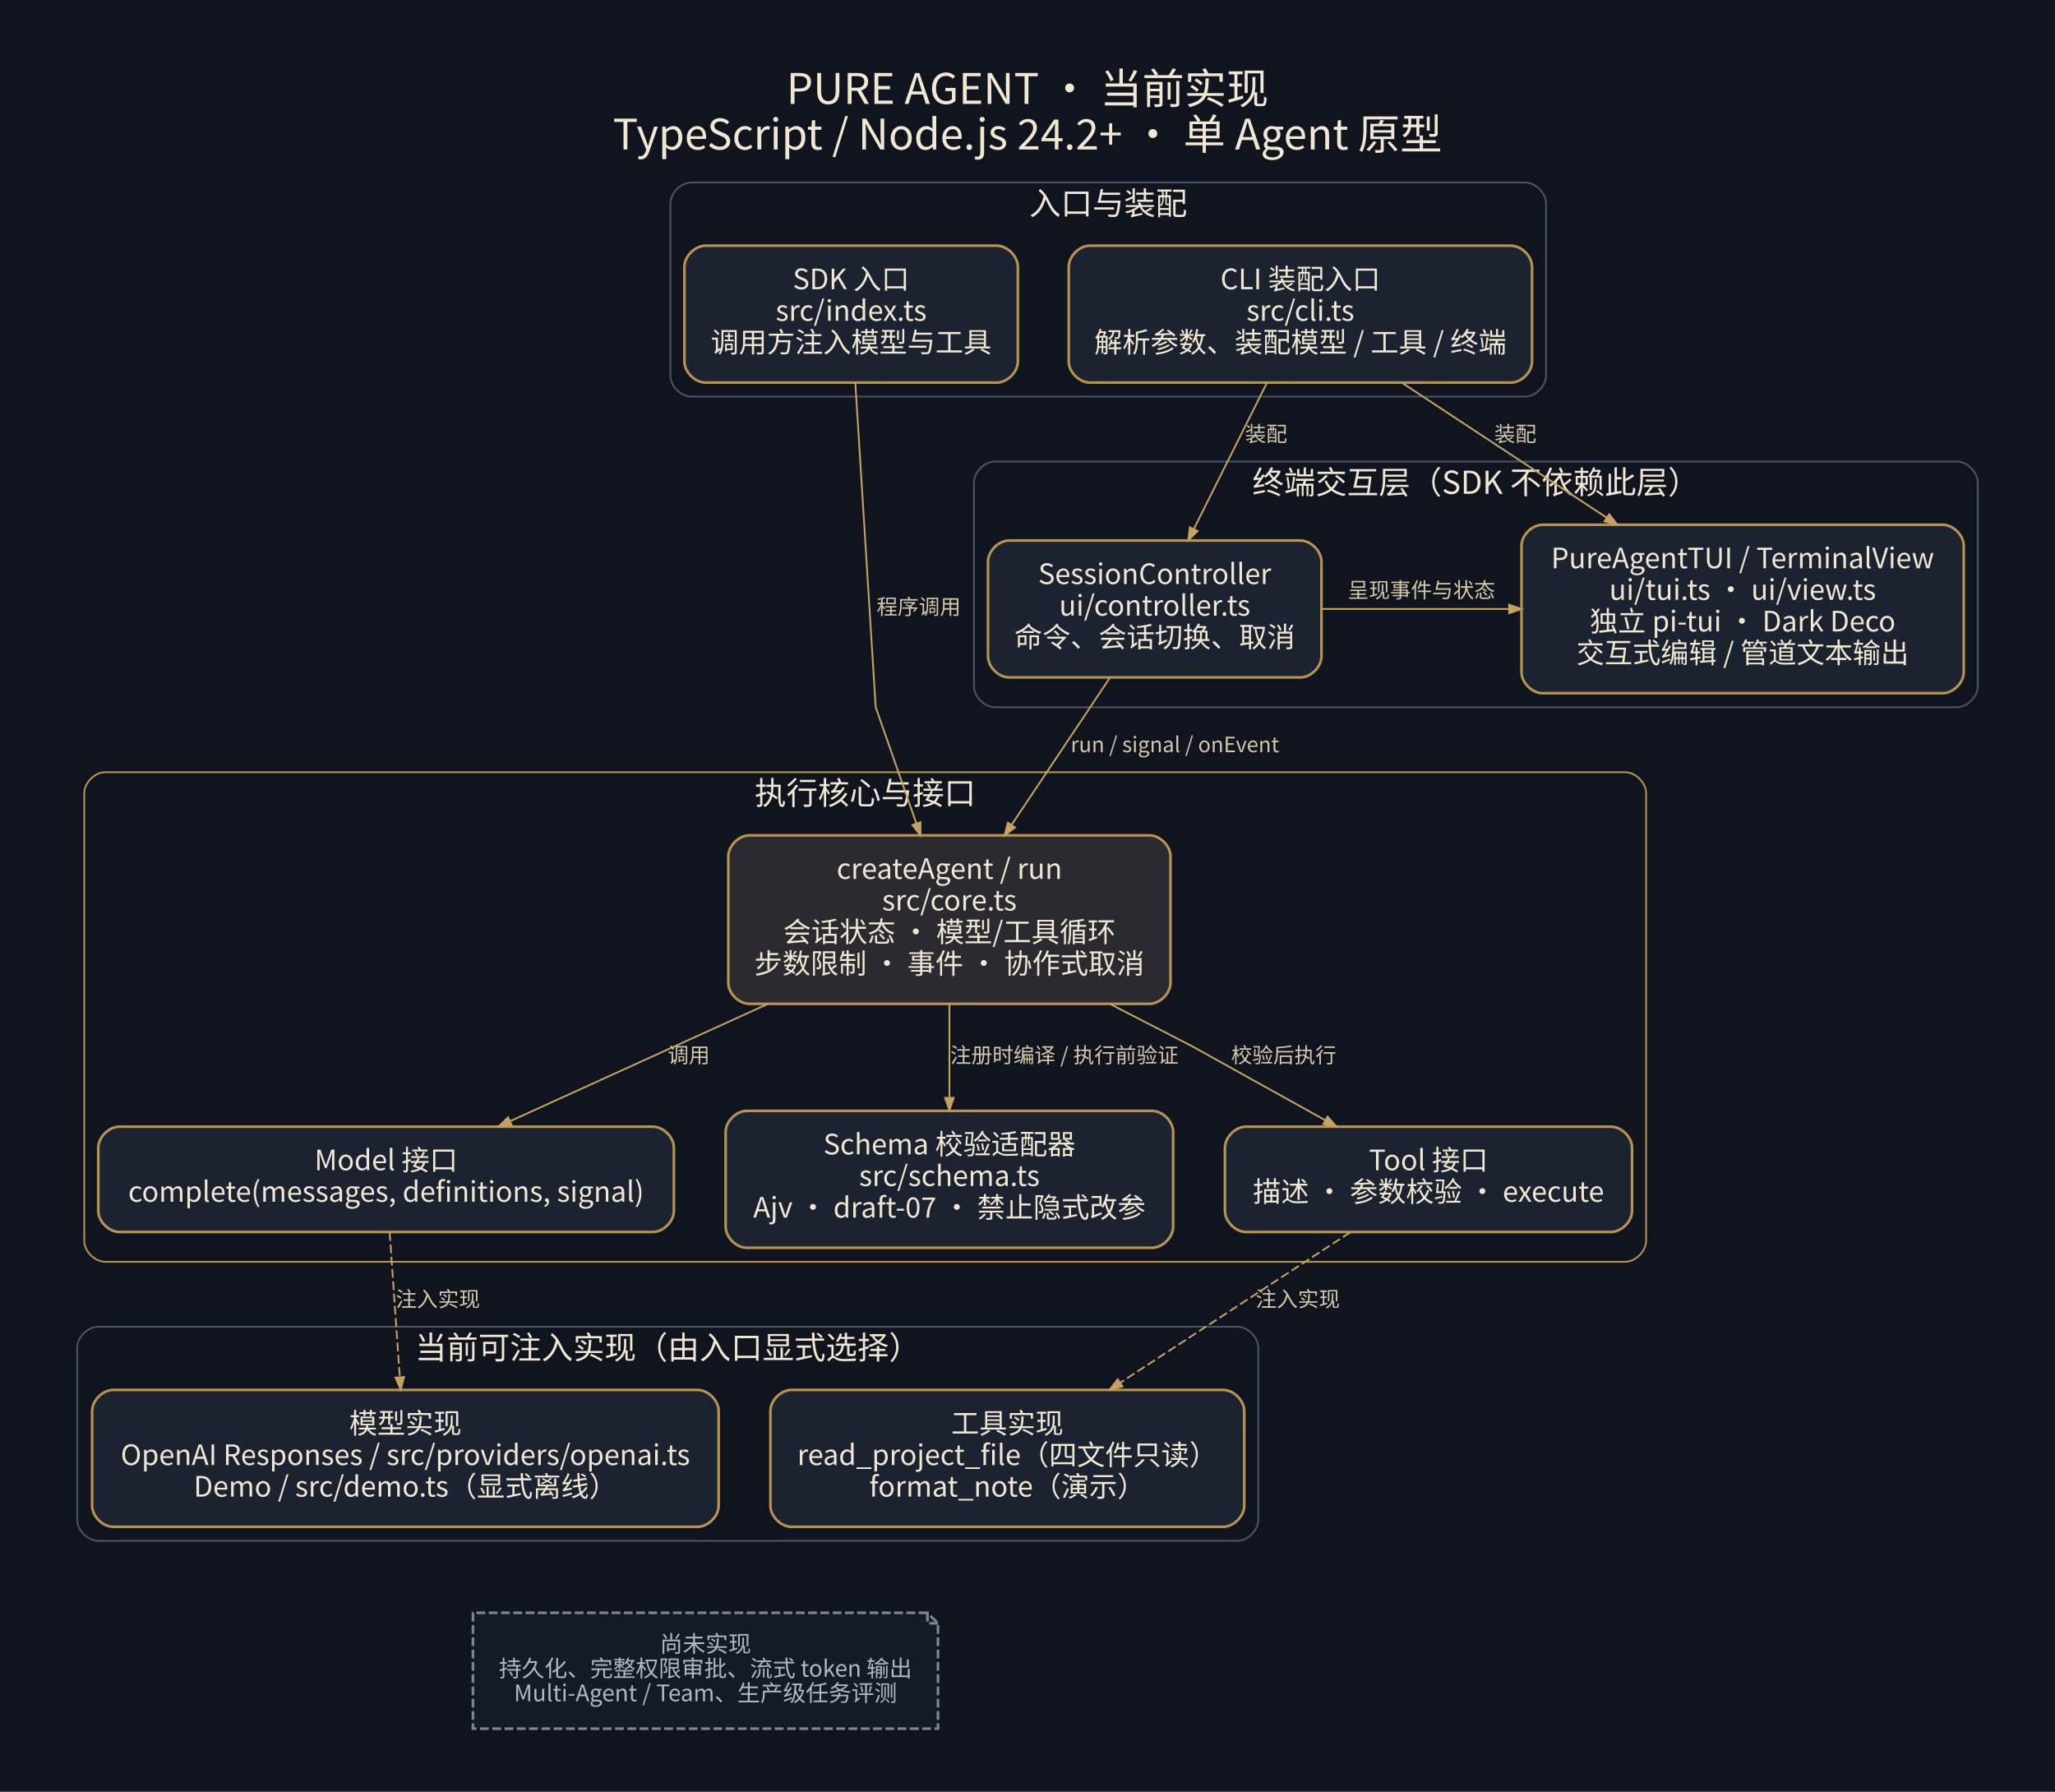
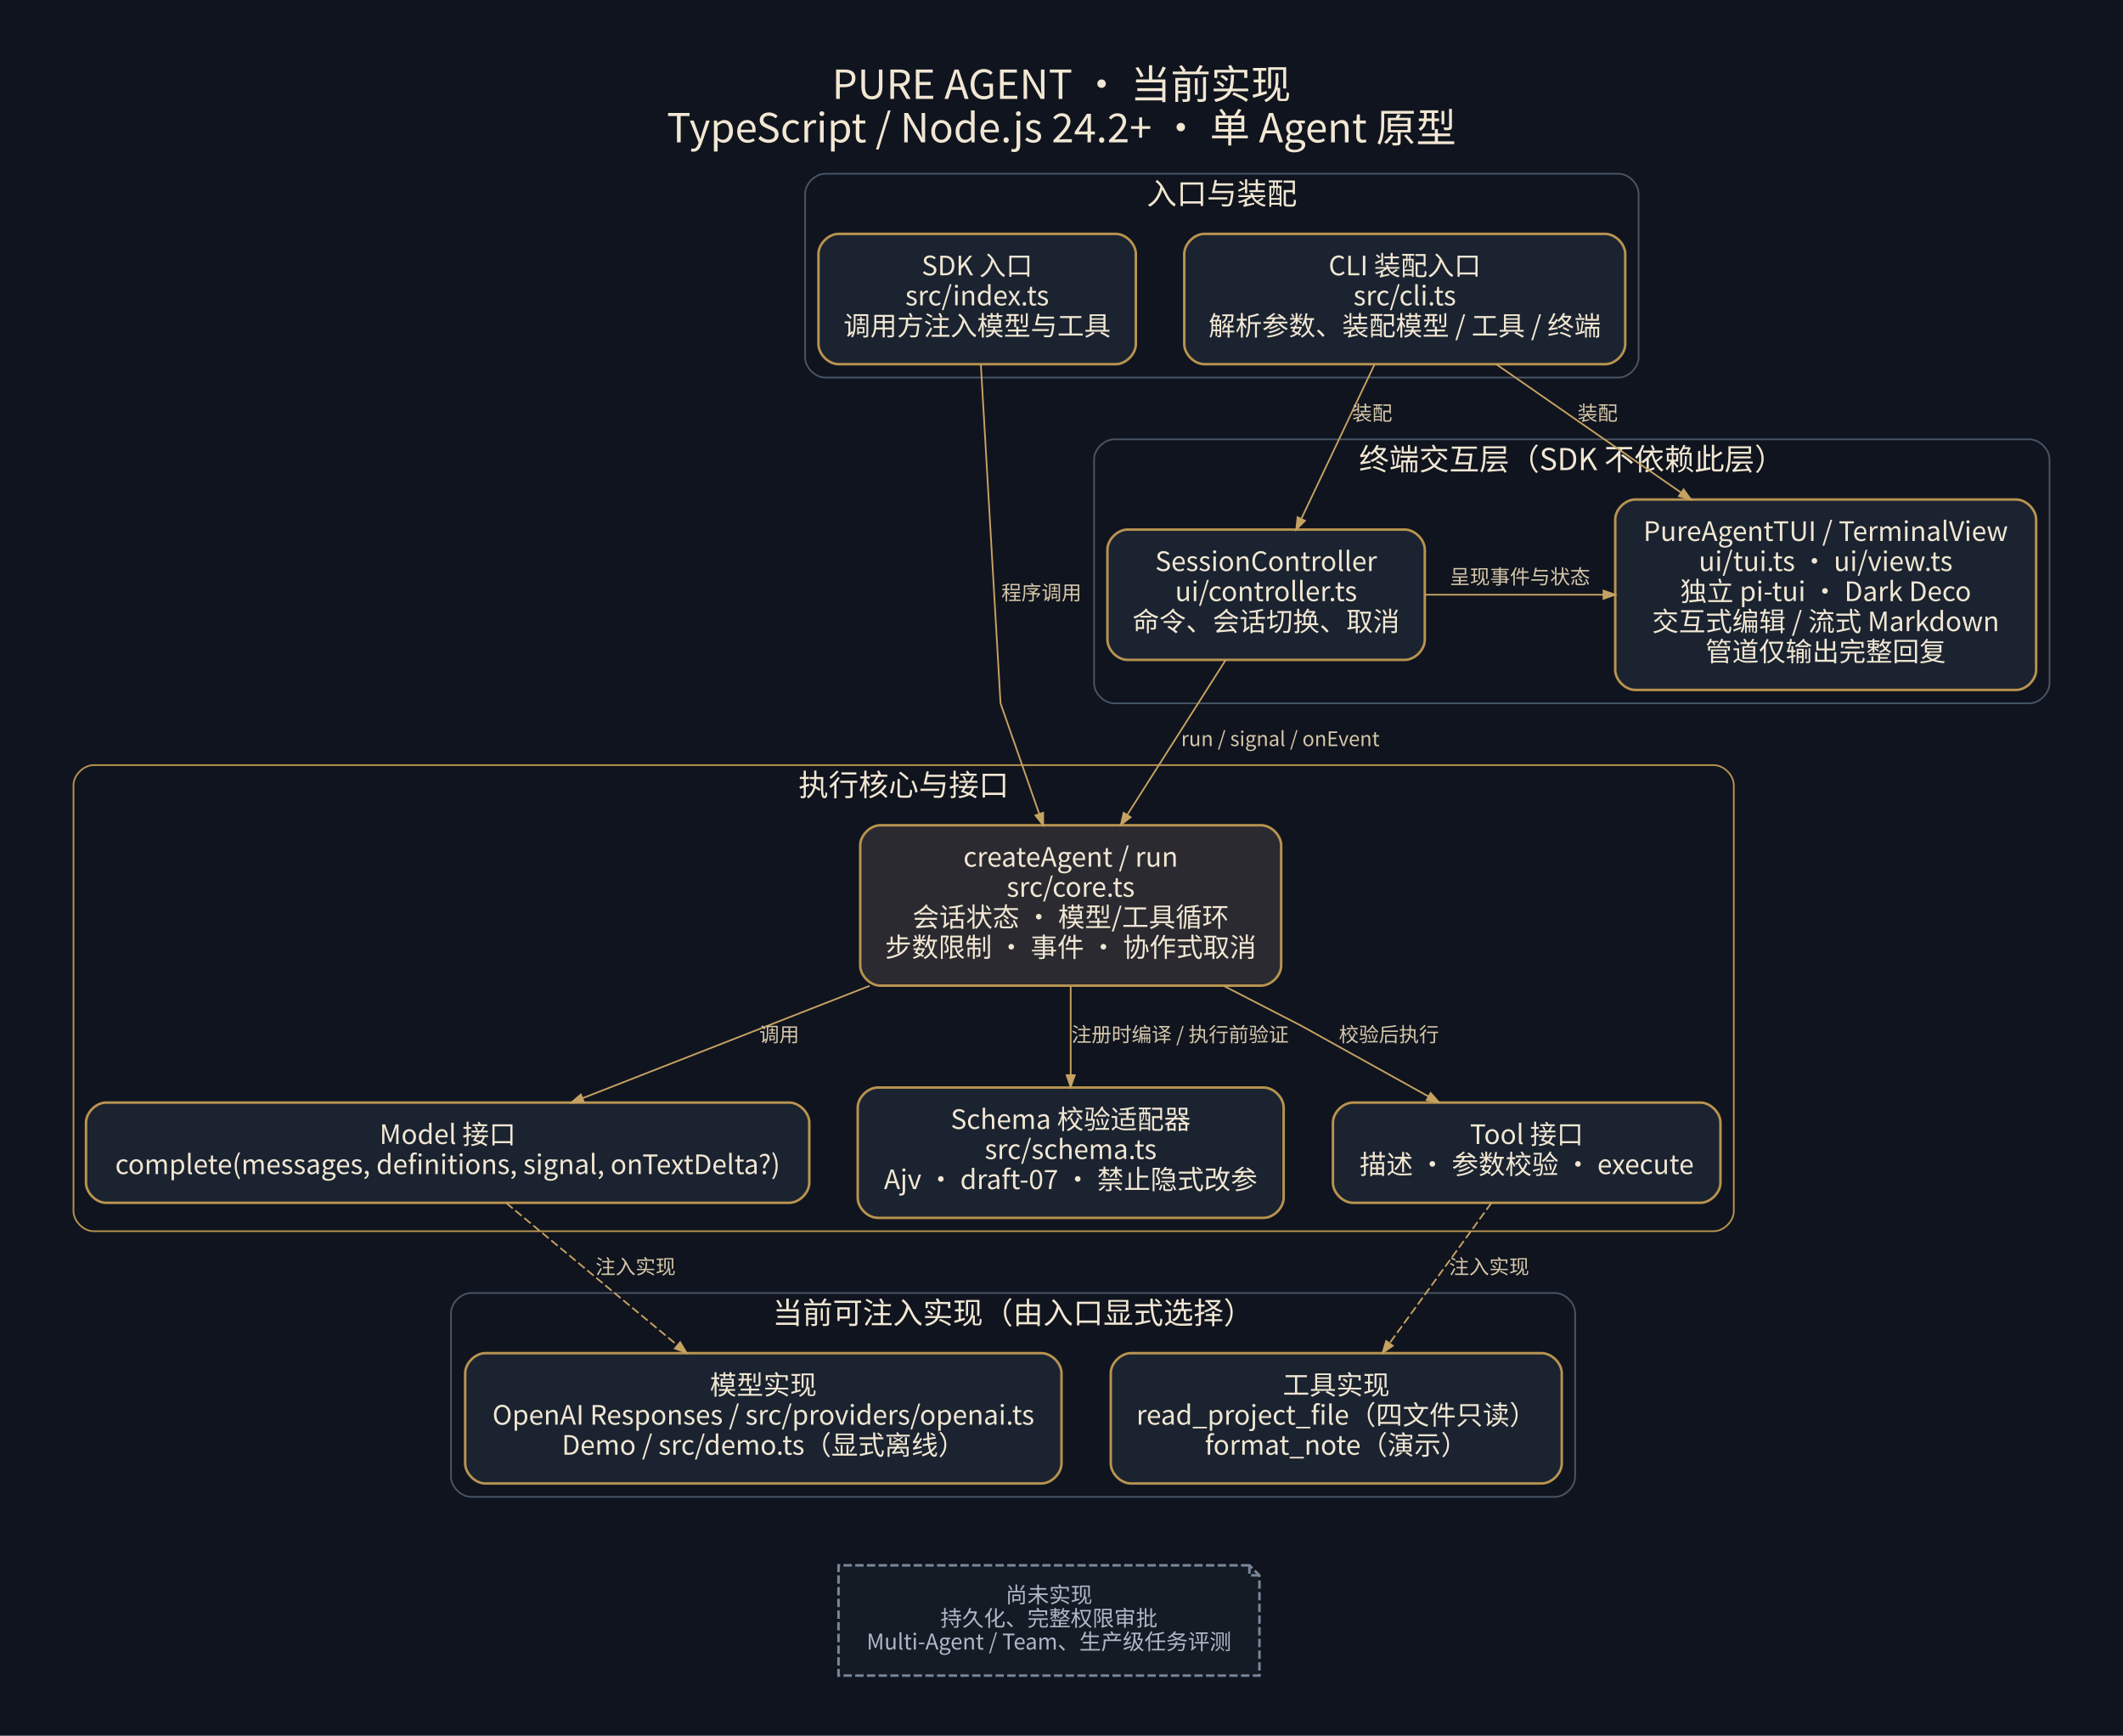
- <svg xmlns="http://www.w3.org/2000/svg" width="1171pt" height="1021pt" viewBox="0.00 0.00 1171.00 1021.00">
-   <g id="graph0" class="graph" transform="scale(1 1) rotate(0) translate(36 985)">
-     <polygon fill="#10141e" stroke="transparent" points="-36,36 -36,-985 1135,-985 1135,36 -36,36" />
-     <text text-anchor="middle" x="549.5" y="-925.8" font-family="Noto Sans CJK SC" font-size="24.00" fill="#f1e7d3">PURE AGENT · 当前实现</text>
-     <text text-anchor="middle" x="549.5" y="-899.8" font-family="Noto Sans CJK SC" font-size="24.00" fill="#f1e7d3">TypeScript / Node.js 24.2+ · 单 Agent 原型</text>
+ <svg xmlns="http://www.w3.org/2000/svg" width="1271pt" height="1039pt" viewBox="0.00 0.00 1271.00 1039.00">
+   <g id="graph0" class="graph" transform="scale(1 1) rotate(0) translate(36 1003)">
+     <polygon fill="#10141e" stroke="transparent" points="-36,36 -36,-1003 1235,-1003 1235,36 -36,36" />
+     <text text-anchor="middle" x="599.5" y="-943.8" font-family="Noto Sans CJK SC" font-size="24.00" fill="#f1e7d3">PURE AGENT · 当前实现</text>
+     <text text-anchor="middle" x="599.5" y="-917.8" font-family="Noto Sans CJK SC" font-size="24.00" fill="#f1e7d3">TypeScript / Node.js 24.2+ · 单 Agent 原型</text>
    <g id="clust1" class="cluster">
-       <path fill="#10141e" stroke="#485566" d="M358,-759C358,-759 833,-759 833,-759 839,-759 845,-765 845,-771 845,-771 845,-869 845,-869 845,-875 839,-881 833,-881 833,-881 358,-881 358,-881 352,-881 346,-875 346,-869 346,-869 346,-771 346,-771 346,-765 352,-759 358,-759" />
-       <text text-anchor="middle" x="595.5" y="-862.6" font-family="Noto Sans CJK SC" font-size="18.00" fill="#f1e7d3">入口与装配</text>
+       <path fill="#10141e" stroke="#485566" d="M458,-777C458,-777 933,-777 933,-777 939,-777 945,-783 945,-789 945,-789 945,-887 945,-887 945,-893 939,-899 933,-899 933,-899 458,-899 458,-899 452,-899 446,-893 446,-887 446,-887 446,-789 446,-789 446,-783 452,-777 458,-777" />
+       <text text-anchor="middle" x="695.5" y="-880.6" font-family="Noto Sans CJK SC" font-size="18.00" fill="#f1e7d3">入口与装配</text>
    </g>
    <g id="clust3" class="cluster">
-       <path fill="#10141e" stroke="#485566" d="M531,-582C531,-582 1079,-582 1079,-582 1085,-582 1091,-588 1091,-594 1091,-594 1091,-710 1091,-710 1091,-716 1085,-722 1079,-722 1079,-722 531,-722 531,-722 525,-722 519,-716 519,-710 519,-710 519,-594 519,-594 519,-588 525,-582 531,-582" />
-       <text text-anchor="middle" x="805" y="-703.6" font-family="Noto Sans CJK SC" font-size="18.00" fill="#f1e7d3">终端交互层（SDK 不依赖此层）</text>
+       <path fill="#10141e" stroke="#485566" d="M631,-582C631,-582 1179,-582 1179,-582 1185,-582 1191,-588 1191,-594 1191,-594 1191,-728 1191,-728 1191,-734 1185,-740 1179,-740 1179,-740 631,-740 631,-740 625,-740 619,-734 619,-728 619,-728 619,-594 619,-594 619,-588 625,-582 631,-582" />
+       <text text-anchor="middle" x="905" y="-721.6" font-family="Noto Sans CJK SC" font-size="18.00" fill="#f1e7d3">终端交互层（SDK 不依赖此层）</text>
    </g>
    <g id="clust5" class="cluster">
-       <path fill="#10141e" stroke="#b89350" d="M24,-266C24,-266 890,-266 890,-266 896,-266 902,-272 902,-278 902,-278 902,-533 902,-533 902,-539 896,-545 890,-545 890,-545 24,-545 24,-545 18,-545 12,-539 12,-533 12,-533 12,-278 12,-278 12,-272 18,-266 24,-266" />
-       <text text-anchor="middle" x="457" y="-526.6" font-family="Noto Sans CJK SC" font-size="18.00" fill="#f1e7d3">执行核心与接口</text>
+       <path fill="#10141e" stroke="#b89350" d="M20,-266C20,-266 990,-266 990,-266 996,-266 1002,-272 1002,-278 1002,-278 1002,-533 1002,-533 1002,-539 996,-545 990,-545 990,-545 20,-545 20,-545 14,-545 8,-539 8,-533 8,-533 8,-278 8,-278 8,-272 14,-266 20,-266" />
+       <text text-anchor="middle" x="505" y="-526.6" font-family="Noto Sans CJK SC" font-size="18.00" fill="#f1e7d3">执行核心与接口</text>
    </g>
    <g id="clust7" class="cluster">
-       <path fill="#10141e" stroke="#485566" d="M20,-107C20,-107 669,-107 669,-107 675,-107 681,-113 681,-119 681,-119 681,-217 681,-217 681,-223 675,-229 669,-229 669,-229 20,-229 20,-229 14,-229 8,-223 8,-217 8,-217 8,-119 8,-119 8,-113 14,-107 20,-107" />
-       <text text-anchor="middle" x="344.5" y="-210.6" font-family="Noto Sans CJK SC" font-size="18.00" fill="#f1e7d3">当前可注入实现（由入口显式选择）</text>
+       <path fill="#10141e" stroke="#485566" d="M246,-107C246,-107 895,-107 895,-107 901,-107 907,-113 907,-119 907,-119 907,-217 907,-217 907,-223 901,-229 895,-229 895,-229 246,-229 246,-229 240,-229 234,-223 234,-217 234,-217 234,-119 234,-119 234,-113 240,-107 246,-107" />
+       <text text-anchor="middle" x="570.5" y="-210.6" font-family="Noto Sans CJK SC" font-size="18.00" fill="#f1e7d3">当前可注入实现（由入口显式选择）</text>
    </g>
    <g id="node1" class="node">
-       <path fill="#1b2330" stroke="#b89350" stroke-width="1.5" d="M532,-845C532,-845 366,-845 366,-845 360,-845 354,-839 354,-833 354,-833 354,-779 354,-779 354,-773 360,-767 366,-767 366,-767 532,-767 532,-767 538,-767 544,-773 544,-779 544,-779 544,-833 544,-833 544,-839 538,-845 532,-845" />
-       <text text-anchor="middle" x="449" y="-820.2" font-family="Noto Sans CJK SC" font-size="16.00" fill="#f1e7d3">SDK 入口</text>
-       <text text-anchor="middle" x="449" y="-802.2" font-family="Noto Sans CJK SC" font-size="16.00" fill="#f1e7d3">src/index.ts</text>
-       <text text-anchor="middle" x="449" y="-784.2" font-family="Noto Sans CJK SC" font-size="16.00" fill="#f1e7d3">调用方注入模型与工具</text>
+       <path fill="#1b2330" stroke="#b89350" stroke-width="1.5" d="M632,-863C632,-863 466,-863 466,-863 460,-863 454,-857 454,-851 454,-851 454,-797 454,-797 454,-791 460,-785 466,-785 466,-785 632,-785 632,-785 638,-785 644,-791 644,-797 644,-797 644,-851 644,-851 644,-857 638,-863 632,-863" />
+       <text text-anchor="middle" x="549" y="-838.2" font-family="Noto Sans CJK SC" font-size="16.00" fill="#f1e7d3">SDK 入口</text>
+       <text text-anchor="middle" x="549" y="-820.2" font-family="Noto Sans CJK SC" font-size="16.00" fill="#f1e7d3">src/index.ts</text>
+       <text text-anchor="middle" x="549" y="-802.2" font-family="Noto Sans CJK SC" font-size="16.00" fill="#f1e7d3">调用方注入模型与工具</text>
    </g>
    <g id="node5" class="node">
-       <path fill="#2a2a30" stroke="#b89350" stroke-width="1.5" d="M619,-509C619,-509 391,-509 391,-509 385,-509 379,-503 379,-497 379,-497 379,-425 379,-425 379,-419 385,-413 391,-413 391,-413 619,-413 619,-413 625,-413 631,-419 631,-425 631,-425 631,-497 631,-497 631,-503 625,-509 619,-509" />
-       <text text-anchor="middle" x="505" y="-484.2" font-family="Noto Sans CJK SC" font-size="16.00" fill="#f1e7d3">createAgent / run</text>
-       <text text-anchor="middle" x="505" y="-466.2" font-family="Noto Sans CJK SC" font-size="16.00" fill="#f1e7d3">src/core.ts</text>
-       <text text-anchor="middle" x="505" y="-448.2" font-family="Noto Sans CJK SC" font-size="16.00" fill="#f1e7d3">会话状态 · 模型/工具循环</text>
-       <text text-anchor="middle" x="505" y="-430.2" font-family="Noto Sans CJK SC" font-size="16.00" fill="#f1e7d3">步数限制 · 事件 · 协作式取消</text>
+       <path fill="#2a2a30" stroke="#b89350" stroke-width="1.5" d="M719,-509C719,-509 491,-509 491,-509 485,-509 479,-503 479,-497 479,-497 479,-425 479,-425 479,-419 485,-413 491,-413 491,-413 719,-413 719,-413 725,-413 731,-419 731,-425 731,-425 731,-497 731,-497 731,-503 725,-509 719,-509" />
+       <text text-anchor="middle" x="605" y="-484.2" font-family="Noto Sans CJK SC" font-size="16.00" fill="#f1e7d3">createAgent / run</text>
+       <text text-anchor="middle" x="605" y="-466.2" font-family="Noto Sans CJK SC" font-size="16.00" fill="#f1e7d3">src/core.ts</text>
+       <text text-anchor="middle" x="605" y="-448.2" font-family="Noto Sans CJK SC" font-size="16.00" fill="#f1e7d3">会话状态 · 模型/工具循环</text>
+       <text text-anchor="middle" x="605" y="-430.2" font-family="Noto Sans CJK SC" font-size="16.00" fill="#f1e7d3">步数限制 · 事件 · 协作式取消</text>
    </g>
    <g id="edge1" class="edge">
-       <path fill="none" stroke="#c6a262" d="M451.39,-766.92C455.39,-703.23 463,-582 463,-582 463,-582 474.99,-547.75 486.16,-515.84" />
-       <polygon fill="#c6a262" stroke="#c6a262" points="488.52,-516.5 488.52,-509.08 483.9,-514.88 488.52,-516.5" />
-       <text text-anchor="middle" x="487.5" y="-634.9" font-family="Noto Sans CJK SC" font-size="12.00" fill="#d5c7aa">程序调用</text>
+       <path fill="none" stroke="#c6a262" d="M551.22,-784.81C555.17,-716.86 563,-582 563,-582 563,-582 574.99,-547.75 586.16,-515.84" />
+       <polygon fill="#c6a262" stroke="#c6a262" points="588.52,-516.5 588.52,-509.08 583.9,-514.88 588.52,-516.5" />
+       <text text-anchor="middle" x="587.5" y="-643.9" font-family="Noto Sans CJK SC" font-size="12.00" fill="#d5c7aa">程序调用</text>
    </g>
    <g id="node2" class="node">
-       <path fill="#1b2330" stroke="#b89350" stroke-width="1.5" d="M825,-845C825,-845 585,-845 585,-845 579,-845 573,-839 573,-833 573,-833 573,-779 573,-779 573,-773 579,-767 585,-767 585,-767 825,-767 825,-767 831,-767 837,-773 837,-779 837,-779 837,-833 837,-833 837,-839 831,-845 825,-845" />
-       <text text-anchor="middle" x="705" y="-820.2" font-family="Noto Sans CJK SC" font-size="16.00" fill="#f1e7d3">CLI 装配入口</text>
-       <text text-anchor="middle" x="705" y="-802.2" font-family="Noto Sans CJK SC" font-size="16.00" fill="#f1e7d3">src/cli.ts</text>
-       <text text-anchor="middle" x="705" y="-784.2" font-family="Noto Sans CJK SC" font-size="16.00" fill="#f1e7d3">解析参数、装配模型 / 工具 / 终端</text>
+       <path fill="#1b2330" stroke="#b89350" stroke-width="1.5" d="M925,-863C925,-863 685,-863 685,-863 679,-863 673,-857 673,-851 673,-851 673,-797 673,-797 673,-791 679,-785 685,-785 685,-785 925,-785 925,-785 931,-785 937,-791 937,-797 937,-797 937,-851 937,-851 937,-857 931,-863 925,-863" />
+       <text text-anchor="middle" x="805" y="-838.2" font-family="Noto Sans CJK SC" font-size="16.00" fill="#f1e7d3">CLI 装配入口</text>
+       <text text-anchor="middle" x="805" y="-820.2" font-family="Noto Sans CJK SC" font-size="16.00" fill="#f1e7d3">src/cli.ts</text>
+       <text text-anchor="middle" x="805" y="-802.2" font-family="Noto Sans CJK SC" font-size="16.00" fill="#f1e7d3">解析参数、装配模型 / 工具 / 终端</text>
    </g>
    <g id="node3" class="node">
-       <path fill="#1b2330" stroke="#b89350" stroke-width="1.5" d="M705,-677C705,-677 539,-677 539,-677 533,-677 527,-671 527,-665 527,-665 527,-611 527,-611 527,-605 533,-599 539,-599 539,-599 705,-599 705,-599 711,-599 717,-605 717,-611 717,-611 717,-665 717,-665 717,-671 711,-677 705,-677" />
-       <text text-anchor="middle" x="622" y="-652.2" font-family="Noto Sans CJK SC" font-size="16.00" fill="#f1e7d3">SessionController</text>
-       <text text-anchor="middle" x="622" y="-634.2" font-family="Noto Sans CJK SC" font-size="16.00" fill="#f1e7d3">ui/controller.ts</text>
-       <text text-anchor="middle" x="622" y="-616.2" font-family="Noto Sans CJK SC" font-size="16.00" fill="#f1e7d3">命令、会话切换、取消</text>
+       <path fill="#1b2330" stroke="#b89350" stroke-width="1.5" d="M805,-686C805,-686 639,-686 639,-686 633,-686 627,-680 627,-674 627,-674 627,-620 627,-620 627,-614 633,-608 639,-608 639,-608 805,-608 805,-608 811,-608 817,-614 817,-620 817,-620 817,-674 817,-674 817,-680 811,-686 805,-686" />
+       <text text-anchor="middle" x="722" y="-661.2" font-family="Noto Sans CJK SC" font-size="16.00" fill="#f1e7d3">SessionController</text>
+       <text text-anchor="middle" x="722" y="-643.2" font-family="Noto Sans CJK SC" font-size="16.00" fill="#f1e7d3">ui/controller.ts</text>
+       <text text-anchor="middle" x="722" y="-625.2" font-family="Noto Sans CJK SC" font-size="16.00" fill="#f1e7d3">命令、会话切换、取消</text>
    </g>
    <g id="edge2" class="edge">
-       <path fill="none" stroke="#c6a262" d="M685.96,-766.92C673.56,-742.12 657.34,-709.67 644.33,-683.66" />
-       <polygon fill="#c6a262" stroke="#c6a262" points="646.42,-682.36 641.1,-677.19 642.04,-684.55 646.42,-682.36" />
-       <text text-anchor="middle" x="685.5" y="-733.4" font-family="Noto Sans CJK SC" font-size="12.00" fill="#d5c7aa">装配</text>
+       <path fill="none" stroke="#c6a262" d="M786.79,-784.6C773.93,-757.49 756.67,-721.09 743.19,-692.68" />
+       <polygon fill="#c6a262" stroke="#c6a262" points="745.24,-691.29 740.03,-686.01 740.82,-693.39 745.24,-691.29" />
+       <text text-anchor="middle" x="785.5" y="-751.4" font-family="Noto Sans CJK SC" font-size="12.00" fill="#d5c7aa">装配</text>
    </g>
    <g id="node4" class="node">
-       <path fill="#1b2330" stroke="#b89350" stroke-width="1.5" d="M1071,-686C1071,-686 843,-686 843,-686 837,-686 831,-680 831,-674 831,-674 831,-602 831,-602 831,-596 837,-590 843,-590 843,-590 1071,-590 1071,-590 1077,-590 1083,-596 1083,-602 1083,-602 1083,-674 1083,-674 1083,-680 1077,-686 1071,-686" />
-       <text text-anchor="middle" x="957" y="-661.2" font-family="Noto Sans CJK SC" font-size="16.00" fill="#f1e7d3">PureAgentTUI / TerminalView</text>
-       <text text-anchor="middle" x="957" y="-643.2" font-family="Noto Sans CJK SC" font-size="16.00" fill="#f1e7d3">ui/tui.ts · ui/view.ts</text>
-       <text text-anchor="middle" x="957" y="-625.2" font-family="Noto Sans CJK SC" font-size="16.00" fill="#f1e7d3">独立 pi-tui · Dark Deco</text>
-       <text text-anchor="middle" x="957" y="-607.2" font-family="Noto Sans CJK SC" font-size="16.00" fill="#f1e7d3">交互式编辑 / 管道文本输出</text>
+       <path fill="#1b2330" stroke="#b89350" stroke-width="1.5" d="M1171,-704C1171,-704 943,-704 943,-704 937,-704 931,-698 931,-692 931,-692 931,-602 931,-602 931,-596 937,-590 943,-590 943,-590 1171,-590 1171,-590 1177,-590 1183,-596 1183,-602 1183,-602 1183,-692 1183,-692 1183,-698 1177,-704 1171,-704" />
+       <text text-anchor="middle" x="1057" y="-679.2" font-family="Noto Sans CJK SC" font-size="16.00" fill="#f1e7d3">PureAgentTUI / TerminalView</text>
+       <text text-anchor="middle" x="1057" y="-661.2" font-family="Noto Sans CJK SC" font-size="16.00" fill="#f1e7d3">ui/tui.ts · ui/view.ts</text>
+       <text text-anchor="middle" x="1057" y="-643.2" font-family="Noto Sans CJK SC" font-size="16.00" fill="#f1e7d3">独立 pi-tui · Dark Deco</text>
+       <text text-anchor="middle" x="1057" y="-625.2" font-family="Noto Sans CJK SC" font-size="16.00" fill="#f1e7d3">交互式编辑 / 流式 Markdown</text>
+       <text text-anchor="middle" x="1057" y="-607.2" font-family="Noto Sans CJK SC" font-size="16.00" fill="#f1e7d3">管道仅输出完整回复</text>
    </g>
    <g id="edge3" class="edge">
-       <path fill="none" stroke="#c6a262" d="M762.81,-766.92C797.43,-744.11 841.88,-714.83 879.52,-690.04" />
-       <polygon fill="#c6a262" stroke="#c6a262" points="881,-692 885.5,-686.1 878.3,-687.91 881,-692" />
-       <text text-anchor="middle" x="827.5" y="-733.4" font-family="Noto Sans CJK SC" font-size="12.00" fill="#d5c7aa">装配</text>
+       <path fill="none" stroke="#c6a262" d="M859.99,-784.81C892.3,-762.38 933.85,-733.52 970.46,-708.1" />
+       <polygon fill="#c6a262" stroke="#c6a262" points="971.93,-710.06 976.29,-704.05 969.14,-706.03 971.93,-710.06" />
+       <text text-anchor="middle" x="920.5" y="-751.4" font-family="Noto Sans CJK SC" font-size="12.00" fill="#d5c7aa">装配</text>
    </g>
    <g id="edge5" class="edge">
-       <path fill="none" stroke="#c6a262" d="M717.1,-638C750.29,-638 788.17,-638 823.87,-638" />
-       <polygon fill="#c6a262" stroke="#c6a262" points="823.98,-640.45 830.98,-638 823.98,-635.55 823.98,-640.45" />
-       <text text-anchor="middle" x="774" y="-644.4" font-family="Noto Sans CJK SC" font-size="12.00" fill="#d5c7aa">呈现事件与状态</text>
+       <path fill="none" stroke="#c6a262" d="M817.1,-647C850.29,-647 888.17,-647 923.87,-647" />
+       <polygon fill="#c6a262" stroke="#c6a262" points="923.98,-649.45 930.98,-647 923.98,-644.55 923.98,-649.45" />
+       <text text-anchor="middle" x="874" y="-653.4" font-family="Noto Sans CJK SC" font-size="12.00" fill="#d5c7aa">呈现事件与状态</text>
    </g>
    <g id="edge4" class="edge">
-       <path fill="none" stroke="#c6a262" d="M596.32,-598.6C579.94,-574.09 558.47,-541.98 540.47,-515.06" />
-       <polygon fill="#c6a262" stroke="#c6a262" points="542.38,-513.5 536.45,-509.04 538.31,-516.22 542.38,-513.5" />
-       <text text-anchor="middle" x="633.5" y="-556.4" font-family="Noto Sans CJK SC" font-size="12.00" fill="#d5c7aa">run / signal / onEvent</text>
+       <path fill="none" stroke="#c6a262" d="M697.76,-607.88C680.76,-581.14 657.81,-545.05 638.99,-515.45" />
+       <polygon fill="#c6a262" stroke="#c6a262" points="640.86,-513.83 635.04,-509.24 636.72,-516.46 640.86,-513.83" />
+       <text text-anchor="middle" x="730.5" y="-556.4" font-family="Noto Sans CJK SC" font-size="12.00" fill="#d5c7aa">run / signal / onEvent</text>
    </g>
    <g id="node6" class="node">
-       <path fill="#1b2330" stroke="#b89350" stroke-width="1.5" d="M336,-343C336,-343 32,-343 32,-343 26,-343 20,-337 20,-331 20,-331 20,-295 20,-295 20,-289 26,-283 32,-283 32,-283 336,-283 336,-283 342,-283 348,-289 348,-295 348,-295 348,-331 348,-331 348,-337 342,-343 336,-343" />
-       <text text-anchor="middle" x="184" y="-318.2" font-family="Noto Sans CJK SC" font-size="16.00" fill="#f1e7d3">Model 接口</text>
-       <text text-anchor="middle" x="184" y="-300.2" font-family="Noto Sans CJK SC" font-size="16.00" fill="#f1e7d3">complete(messages, definitions, signal)</text>
+       <path fill="#1b2330" stroke="#b89350" stroke-width="1.5" d="M436.5,-343C436.5,-343 27.5,-343 27.5,-343 21.5,-343 15.5,-337 15.5,-331 15.5,-331 15.5,-295 15.5,-295 15.5,-289 21.5,-283 27.5,-283 27.5,-283 436.5,-283 436.5,-283 442.5,-283 448.5,-289 448.5,-295 448.5,-295 448.5,-331 448.5,-331 448.5,-337 442.5,-343 436.5,-343" />
+       <text text-anchor="middle" x="232" y="-318.2" font-family="Noto Sans CJK SC" font-size="16.00" fill="#f1e7d3">Model 接口</text>
+       <text text-anchor="middle" x="232" y="-300.2" font-family="Noto Sans CJK SC" font-size="16.00" fill="#f1e7d3">complete(messages, definitions, signal, onTextDelta?)</text>
    </g>
    <g id="edge6" class="edge">
-       <path fill="none" stroke="#c6a262" d="M401.22,-412.8C353.31,-391.01 297.66,-365.69 254.68,-346.15" />
-       <polygon fill="#c6a262" stroke="#c6a262" points="255.55,-343.85 248.16,-343.18 253.52,-348.31 255.55,-343.85" />
-       <text text-anchor="middle" x="356.5" y="-379.4" font-family="Noto Sans CJK SC" font-size="12.00" fill="#d5c7aa">调用</text>
+       <path fill="none" stroke="#c6a262" d="M484.67,-412.9C428.43,-390.89 362.97,-365.27 312.77,-345.62" />
+       <polygon fill="#c6a262" stroke="#c6a262" points="313.52,-343.28 306.11,-343.01 311.73,-347.84 313.52,-343.28" />
+       <text text-anchor="middle" x="430.5" y="-379.4" font-family="Noto Sans CJK SC" font-size="12.00" fill="#d5c7aa">调用</text>
    </g>
    <g id="node7" class="node">
-       <path fill="#1b2330" stroke="#b89350" stroke-width="1.5" d="M620.5,-352C620.5,-352 389.5,-352 389.5,-352 383.5,-352 377.5,-346 377.5,-340 377.5,-340 377.5,-286 377.5,-286 377.5,-280 383.5,-274 389.5,-274 389.5,-274 620.5,-274 620.5,-274 626.5,-274 632.5,-280 632.5,-286 632.5,-286 632.5,-340 632.5,-340 632.5,-346 626.5,-352 620.5,-352" />
-       <text text-anchor="middle" x="505" y="-327.2" font-family="Noto Sans CJK SC" font-size="16.00" fill="#f1e7d3">Schema 校验适配器</text>
-       <text text-anchor="middle" x="505" y="-309.2" font-family="Noto Sans CJK SC" font-size="16.00" fill="#f1e7d3">src/schema.ts</text>
-       <text text-anchor="middle" x="505" y="-291.2" font-family="Noto Sans CJK SC" font-size="16.00" fill="#f1e7d3">Ajv · draft-07 · 禁止隐式改参</text>
+       <path fill="#1b2330" stroke="#b89350" stroke-width="1.5" d="M720.5,-352C720.5,-352 489.5,-352 489.5,-352 483.5,-352 477.5,-346 477.5,-340 477.5,-340 477.5,-286 477.5,-286 477.5,-280 483.5,-274 489.5,-274 489.5,-274 720.5,-274 720.5,-274 726.5,-274 732.5,-280 732.5,-286 732.5,-286 732.5,-340 732.5,-340 732.5,-346 726.5,-352 720.5,-352" />
+       <text text-anchor="middle" x="605" y="-327.2" font-family="Noto Sans CJK SC" font-size="16.00" fill="#f1e7d3">Schema 校验适配器</text>
+       <text text-anchor="middle" x="605" y="-309.2" font-family="Noto Sans CJK SC" font-size="16.00" fill="#f1e7d3">src/schema.ts</text>
+       <text text-anchor="middle" x="605" y="-291.2" font-family="Noto Sans CJK SC" font-size="16.00" fill="#f1e7d3">Ajv · draft-07 · 禁止隐式改参</text>
    </g>
    <g id="edge8" class="edge">
-       <path fill="none" stroke="#c6a262" d="M505,-412.6C505,-395.55 505,-376.37 505,-359.49" />
-       <polygon fill="#c6a262" stroke="#c6a262" points="507.45,-359.41 505,-352.41 502.55,-359.41 507.45,-359.41" />
-       <text text-anchor="middle" x="570.5" y="-379.4" font-family="Noto Sans CJK SC" font-size="12.00" fill="#d5c7aa">注册时编译 / 执行前验证</text>
+       <path fill="none" stroke="#c6a262" d="M605,-412.6C605,-395.55 605,-376.37 605,-359.49" />
+       <polygon fill="#c6a262" stroke="#c6a262" points="607.45,-359.41 605,-352.41 602.55,-359.41 607.45,-359.41" />
+       <text text-anchor="middle" x="670.5" y="-379.4" font-family="Noto Sans CJK SC" font-size="12.00" fill="#d5c7aa">注册时编译 / 执行前验证</text>
    </g>
    <g id="node8" class="node">
-       <path fill="#1b2330" stroke="#b89350" stroke-width="1.5" d="M882,-343C882,-343 674,-343 674,-343 668,-343 662,-337 662,-331 662,-331 662,-295 662,-295 662,-289 668,-283 674,-283 674,-283 882,-283 882,-283 888,-283 894,-289 894,-295 894,-295 894,-331 894,-331 894,-337 888,-343 882,-343" />
-       <text text-anchor="middle" x="778" y="-318.2" font-family="Noto Sans CJK SC" font-size="16.00" fill="#f1e7d3">Tool 接口</text>
-       <text text-anchor="middle" x="778" y="-300.2" font-family="Noto Sans CJK SC" font-size="16.00" fill="#f1e7d3">描述 · 参数校验 · execute</text>
+       <path fill="#1b2330" stroke="#b89350" stroke-width="1.5" d="M982,-343C982,-343 774,-343 774,-343 768,-343 762,-337 762,-331 762,-331 762,-295 762,-295 762,-289 768,-283 774,-283 774,-283 982,-283 982,-283 988,-283 994,-289 994,-295 994,-295 994,-331 994,-331 994,-337 988,-343 982,-343" />
+       <text text-anchor="middle" x="878" y="-318.2" font-family="Noto Sans CJK SC" font-size="16.00" fill="#f1e7d3">Tool 接口</text>
+       <text text-anchor="middle" x="878" y="-300.2" font-family="Noto Sans CJK SC" font-size="16.00" fill="#f1e7d3">描述 · 参数校验 · execute</text>
    </g>
    <g id="edge7" class="edge">
-       <path fill="none" stroke="#c6a262" d="M596.66,-412.84C622.15,-399.73 643,-389 643,-389 643,-389 682.78,-366.9 719.15,-346.69" />
-       <polygon fill="#c6a262" stroke="#c6a262" points="720.49,-348.75 725.42,-343.21 718.11,-344.47 720.49,-348.75" />
-       <text text-anchor="middle" x="695.5" y="-379.4" font-family="Noto Sans CJK SC" font-size="12.00" fill="#d5c7aa">校验后执行</text>
+       <path fill="none" stroke="#c6a262" d="M696.66,-412.84C722.15,-399.73 743,-389 743,-389 743,-389 782.78,-366.9 819.15,-346.69" />
+       <polygon fill="#c6a262" stroke="#c6a262" points="820.49,-348.75 825.42,-343.21 818.11,-344.47 820.49,-348.75" />
+       <text text-anchor="middle" x="795.5" y="-379.4" font-family="Noto Sans CJK SC" font-size="12.00" fill="#d5c7aa">校验后执行</text>
    </g>
    <g id="node9" class="node">
-       <path fill="#1b2330" stroke="#b89350" stroke-width="1.5" d="M361.5,-193C361.5,-193 28.5,-193 28.5,-193 22.5,-193 16.5,-187 16.5,-181 16.5,-181 16.5,-127 16.5,-127 16.5,-121 22.5,-115 28.5,-115 28.5,-115 361.5,-115 361.5,-115 367.5,-115 373.5,-121 373.5,-127 373.5,-127 373.5,-181 373.5,-181 373.5,-187 367.5,-193 361.5,-193" />
-       <text text-anchor="middle" x="195" y="-168.2" font-family="Noto Sans CJK SC" font-size="16.00" fill="#f1e7d3">模型实现</text>
-       <text text-anchor="middle" x="195" y="-150.2" font-family="Noto Sans CJK SC" font-size="16.00" fill="#f1e7d3">OpenAI Responses / src/providers/openai.ts</text>
-       <text text-anchor="middle" x="195" y="-132.2" font-family="Noto Sans CJK SC" font-size="16.00" fill="#f1e7d3">Demo / src/demo.ts（显式离线）</text>
+       <path fill="#1b2330" stroke="#b89350" stroke-width="1.5" d="M587.5,-193C587.5,-193 254.5,-193 254.5,-193 248.5,-193 242.5,-187 242.5,-181 242.5,-181 242.5,-127 242.5,-127 242.5,-121 248.5,-115 254.5,-115 254.5,-115 587.5,-115 587.5,-115 593.5,-115 599.5,-121 599.5,-127 599.5,-127 599.5,-181 599.5,-181 599.5,-187 593.5,-193 587.5,-193" />
+       <text text-anchor="middle" x="421" y="-168.2" font-family="Noto Sans CJK SC" font-size="16.00" fill="#f1e7d3">模型实现</text>
+       <text text-anchor="middle" x="421" y="-150.2" font-family="Noto Sans CJK SC" font-size="16.00" fill="#f1e7d3">OpenAI Responses / src/providers/openai.ts</text>
+       <text text-anchor="middle" x="421" y="-132.2" font-family="Noto Sans CJK SC" font-size="16.00" fill="#f1e7d3">Demo / src/demo.ts（显式离线）</text>
    </g>
    <g id="edge9" class="edge">
-       <path fill="none" stroke="#c6a262" stroke-dasharray="5,2" d="M186.04,-282.84C187.66,-259.74 189.95,-227.05 191.81,-200.51" />
-       <polygon fill="#c6a262" stroke="#c6a262" points="194.28,-200.35 192.32,-193.2 189.39,-200.01 194.28,-200.35" />
-       <text text-anchor="middle" x="213.5" y="-240.4" font-family="Noto Sans CJK SC" font-size="12.00" fill="#d5c7aa">注入实现</text>
+       <path fill="none" stroke="#c6a262" stroke-dasharray="5,2" d="M267.11,-282.84C295.87,-258.95 336.97,-224.8 369.46,-197.81" />
+       <polygon fill="#c6a262" stroke="#c6a262" points="371.19,-199.56 375.01,-193.2 368.06,-195.79 371.19,-199.56" />
+       <text text-anchor="middle" x="344.5" y="-240.4" font-family="Noto Sans CJK SC" font-size="12.00" fill="#d5c7aa">注入实现</text>
    </g>
    <g id="node10" class="node">
-       <path fill="#1b2330" stroke="#b89350" stroke-width="1.5" d="M661,-193C661,-193 415,-193 415,-193 409,-193 403,-187 403,-181 403,-181 403,-127 403,-127 403,-121 409,-115 415,-115 415,-115 661,-115 661,-115 667,-115 673,-121 673,-127 673,-127 673,-181 673,-181 673,-187 667,-193 661,-193" />
-       <text text-anchor="middle" x="538" y="-168.2" font-family="Noto Sans CJK SC" font-size="16.00" fill="#f1e7d3">工具实现</text>
-       <text text-anchor="middle" x="538" y="-150.2" font-family="Noto Sans CJK SC" font-size="16.00" fill="#f1e7d3">read_project_file（四文件只读）</text>
-       <text text-anchor="middle" x="538" y="-132.2" font-family="Noto Sans CJK SC" font-size="16.00" fill="#f1e7d3">format_note（演示）</text>
+       <path fill="#1b2330" stroke="#b89350" stroke-width="1.5" d="M887,-193C887,-193 641,-193 641,-193 635,-193 629,-187 629,-181 629,-181 629,-127 629,-127 629,-121 635,-115 641,-115 641,-115 887,-115 887,-115 893,-115 899,-121 899,-127 899,-127 899,-181 899,-181 899,-187 893,-193 887,-193" />
+       <text text-anchor="middle" x="764" y="-168.2" font-family="Noto Sans CJK SC" font-size="16.00" fill="#f1e7d3">工具实现</text>
+       <text text-anchor="middle" x="764" y="-150.2" font-family="Noto Sans CJK SC" font-size="16.00" fill="#f1e7d3">read_project_file（四文件只读）</text>
+       <text text-anchor="middle" x="764" y="-132.2" font-family="Noto Sans CJK SC" font-size="16.00" fill="#f1e7d3">format_note（演示）</text>
    </g>
    <g id="edge10" class="edge">
-       <path fill="none" stroke="#c6a262" stroke-dasharray="5,2" d="M733.42,-282.84C696.6,-258.75 643.84,-224.24 602.42,-197.14" />
-       <polygon fill="#c6a262" stroke="#c6a262" points="603.59,-194.98 596.4,-193.2 600.91,-199.08 603.59,-194.98" />
-       <text text-anchor="middle" x="703.5" y="-240.4" font-family="Noto Sans CJK SC" font-size="12.00" fill="#d5c7aa">注入实现</text>
+       <path fill="none" stroke="#c6a262" stroke-dasharray="5,2" d="M856.82,-282.84C839.76,-259.34 815.5,-225.93 796.06,-199.15" />
+       <polygon fill="#c6a262" stroke="#c6a262" points="797.83,-197.43 791.74,-193.2 793.87,-200.3 797.83,-197.43" />
+       <text text-anchor="middle" x="855.5" y="-240.4" font-family="Noto Sans CJK SC" font-size="12.00" fill="#d5c7aa">注入实现</text>
    </g>
    <g id="node11" class="node">
-       <polygon fill="#151b25" stroke="#79879a" stroke-width="1.5" stroke-dasharray="5,2" points="492.5,-66 233.5,-66 233.5,0 498.5,0 498.5,-60 492.5,-66" />
-       <polyline fill="none" stroke="#79879a" stroke-width="1.5" stroke-dasharray="5,2" points="492.5,-66 492.5,-60 " />
-       <polyline fill="none" stroke="#79879a" stroke-width="1.5" stroke-dasharray="5,2" points="498.5,-60 492.5,-60 " />
-       <text text-anchor="middle" x="366" y="-43.6" font-family="Noto Sans CJK SC" font-size="13.00" fill="#aeb8c8">尚未实现</text>
-       <text text-anchor="middle" x="366" y="-29.6" font-family="Noto Sans CJK SC" font-size="13.00" fill="#aeb8c8">持久化、完整权限审批、流式 token 输出</text>
-       <text text-anchor="middle" x="366" y="-15.6" font-family="Noto Sans CJK SC" font-size="13.00" fill="#aeb8c8">Multi-Agent / Team、生产级任务评测</text>
+       <polygon fill="#151b25" stroke="#79879a" stroke-width="1.5" stroke-dasharray="5,2" points="712,-66 466,-66 466,0 718,0 718,-60 712,-66" />
+       <polyline fill="none" stroke="#79879a" stroke-width="1.5" stroke-dasharray="5,2" points="712,-66 712,-60 " />
+       <polyline fill="none" stroke="#79879a" stroke-width="1.5" stroke-dasharray="5,2" points="718,-60 712,-60 " />
+       <text text-anchor="middle" x="592" y="-43.6" font-family="Noto Sans CJK SC" font-size="13.00" fill="#aeb8c8">尚未实现</text>
+       <text text-anchor="middle" x="592" y="-29.6" font-family="Noto Sans CJK SC" font-size="13.00" fill="#aeb8c8">持久化、完整权限审批</text>
+       <text text-anchor="middle" x="592" y="-15.6" font-family="Noto Sans CJK SC" font-size="13.00" fill="#aeb8c8">Multi-Agent / Team、生产级任务评测</text>
    </g>
  </g>
</svg>
